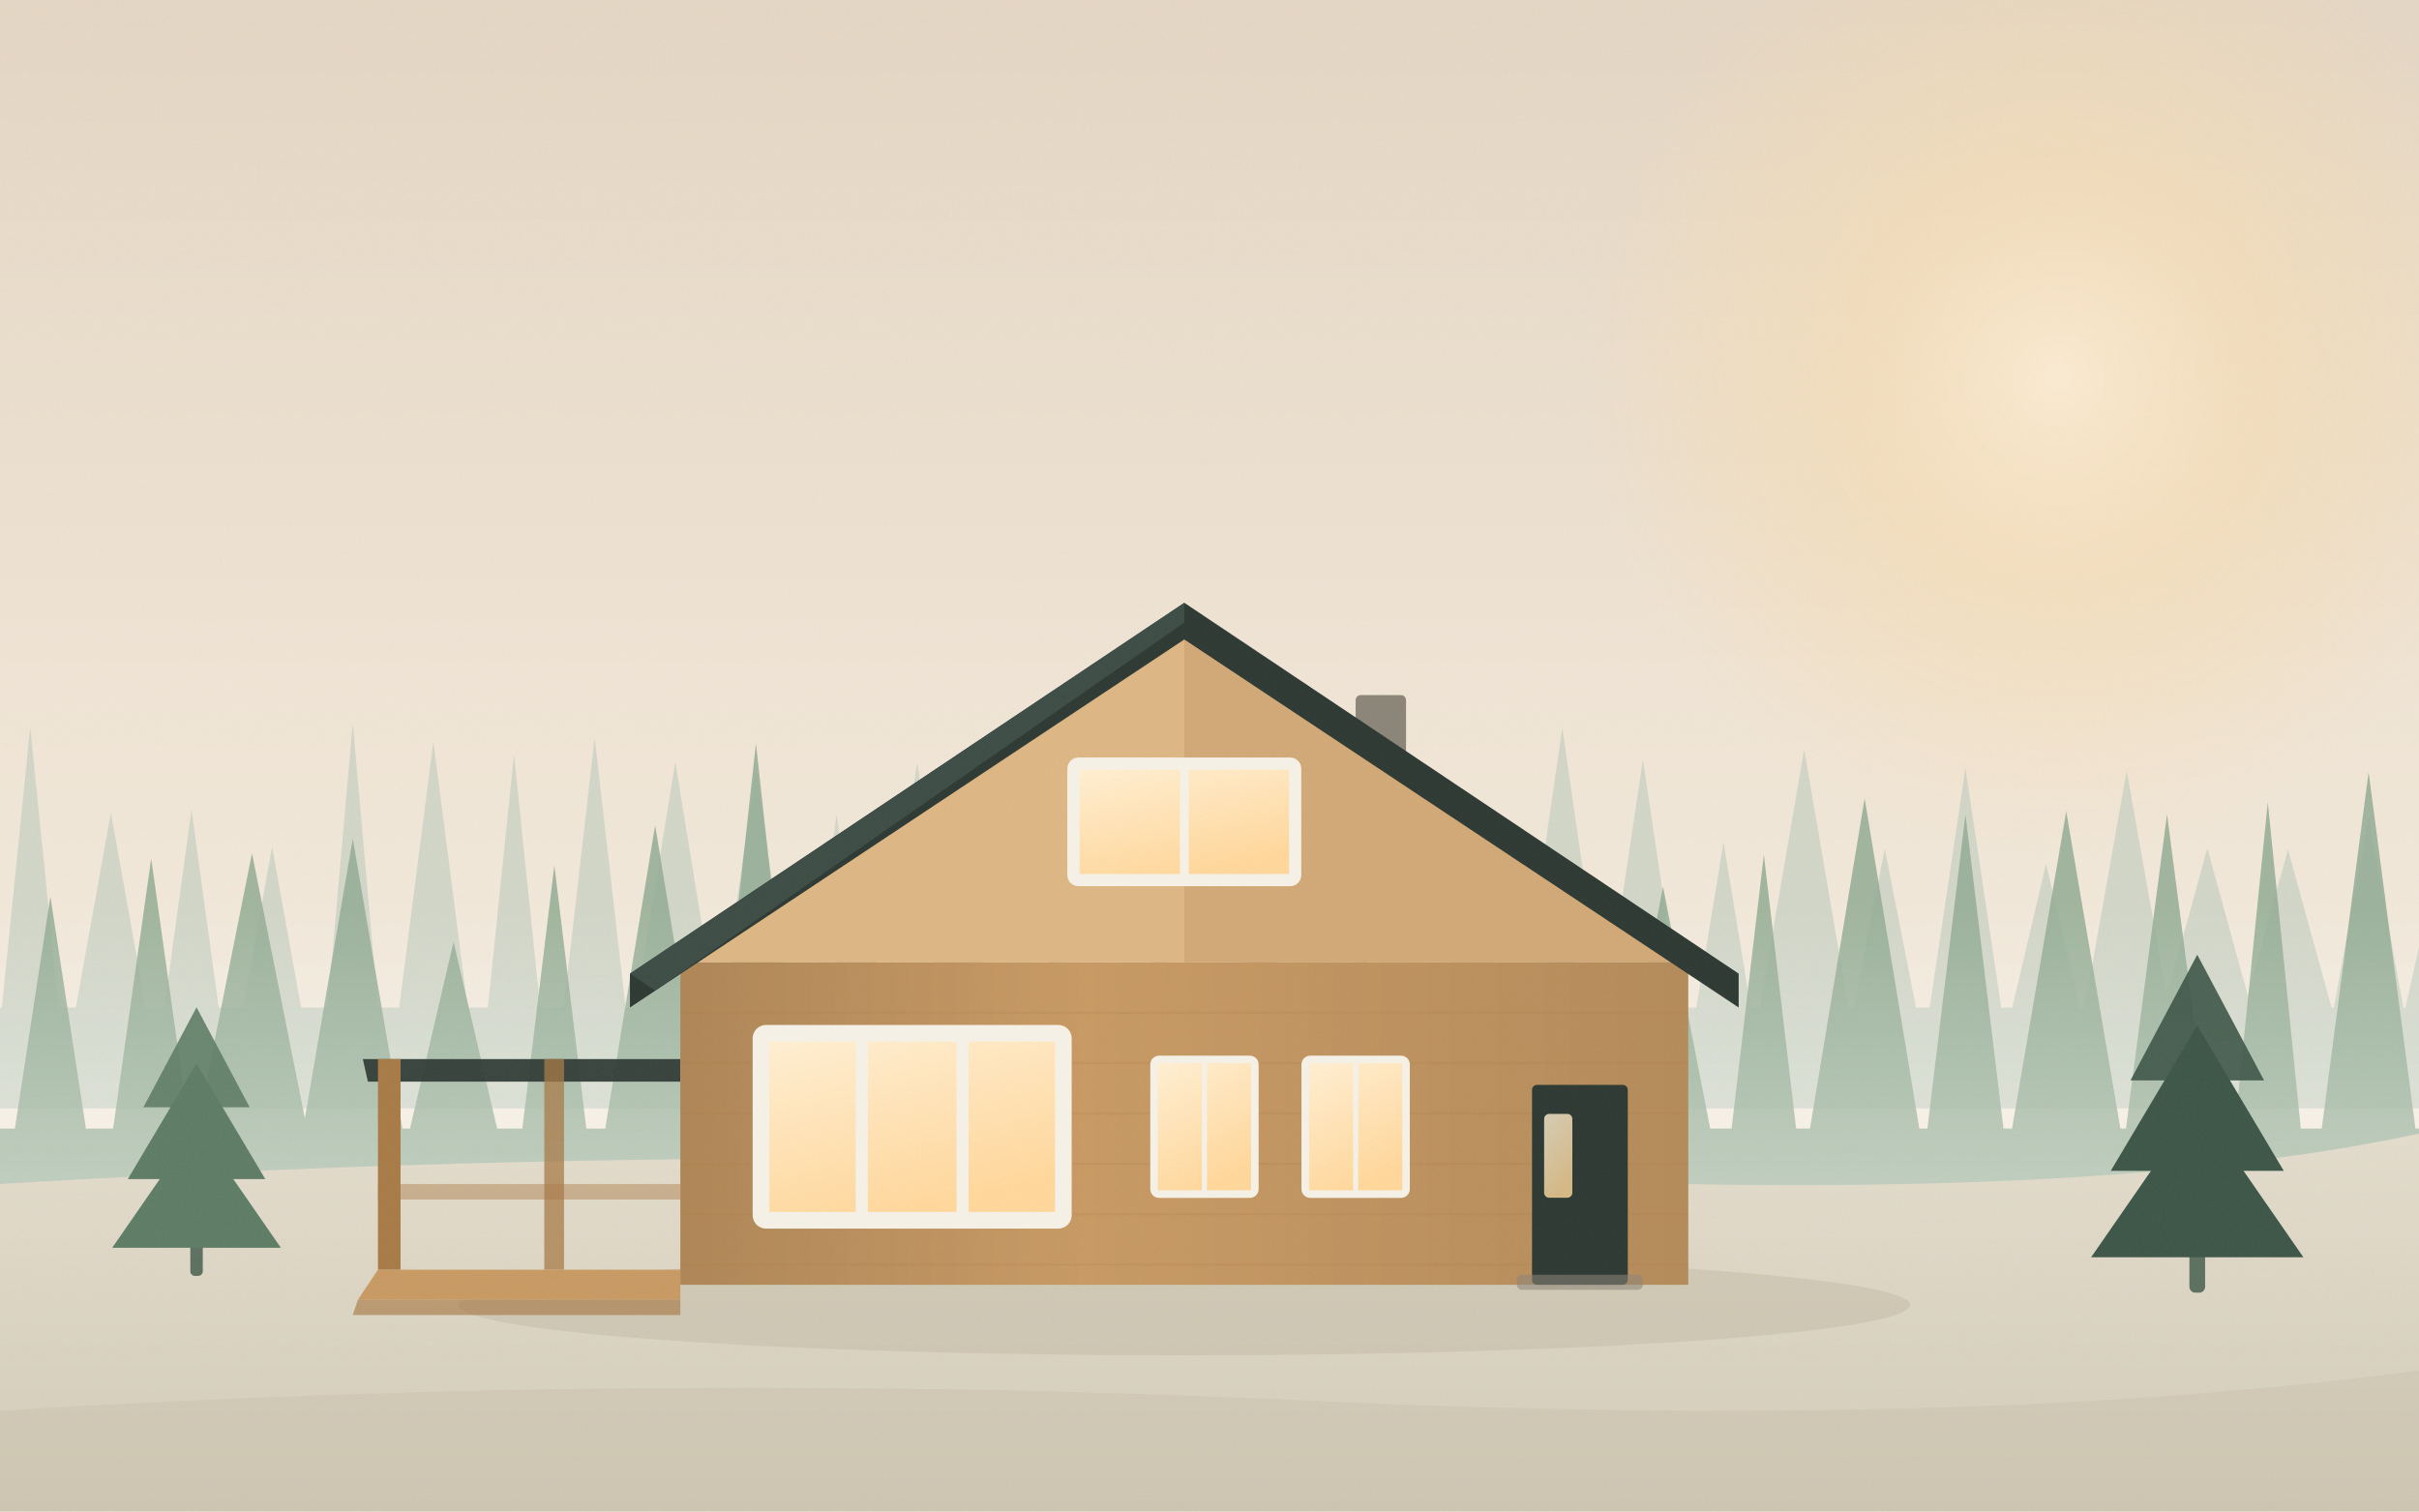
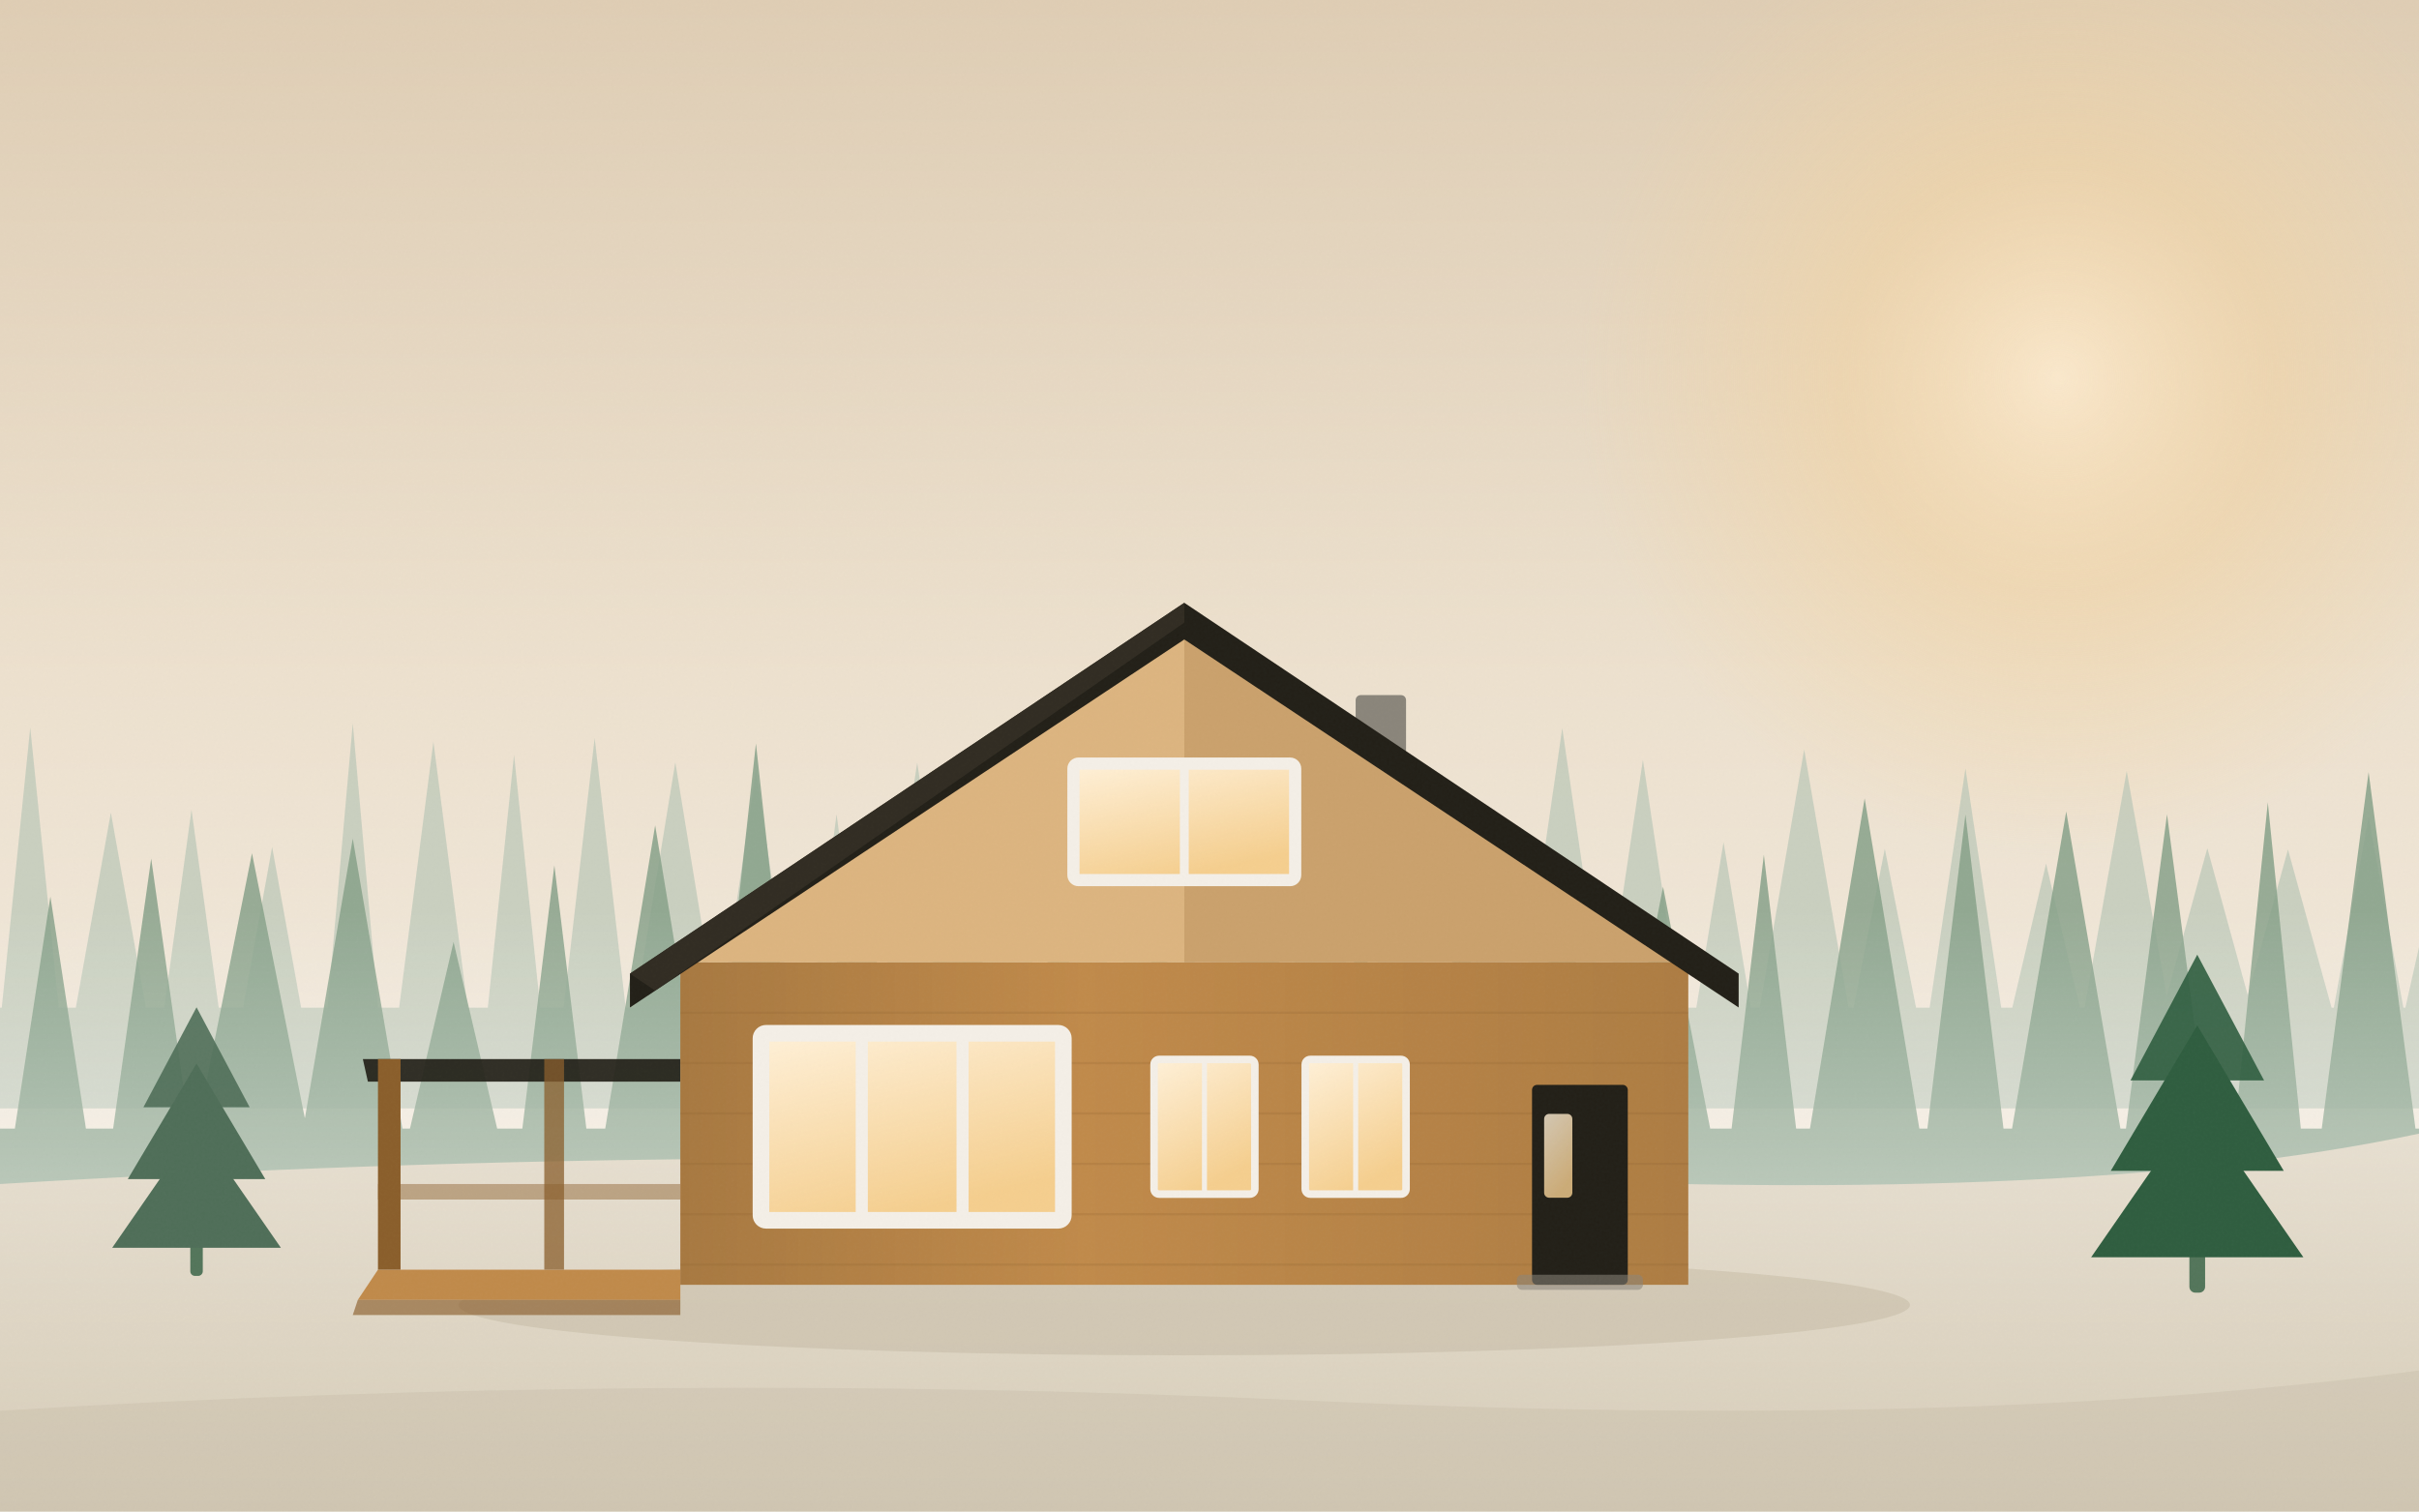
<svg xmlns="http://www.w3.org/2000/svg" viewBox="0 0 960 600" role="img" aria-label="Каркасный дом КД-36, 8×8 м, 96 м²">
  <defs>
    <linearGradient id="sky" x1="0" y1="0" x2="0" y2="1">
-       <stop offset="0" stop-color="#E4D6C3" />
-       <stop offset=".45" stop-color="#EFE4D4" />
-       <stop offset="1" stop-color="#F6F1E7" />
+       <stop offset="0" stop-color="#DFCDB4" />
+       <stop offset=".45" stop-color="#EDE1CE" />
+       <stop offset="1" stop-color="#F4EFE7" />
    </linearGradient>
    <radialGradient id="sunGlow" cx=".5" cy=".5" r=".5">
-       <stop offset="0" stop-color="#FBEBD2" stop-opacity=".95" />
-       <stop offset=".45" stop-color="#F7DCB0" stop-opacity=".55" />
-       <stop offset="1" stop-color="#F7DCB0" stop-opacity="0" />
+       <stop offset="0" stop-color="#FBE9CC" stop-opacity=".95" />
+       <stop offset=".45" stop-color="#F2D3A2" stop-opacity=".55" />
+       <stop offset="1" stop-color="#F2D3A2" stop-opacity="0" />
    </radialGradient>
    <linearGradient id="glassGrad" x1="0" y1="0" x2=".4" y2="1">
-       <stop offset="0" stop-color="#FFF0D4" />
-       <stop offset="1" stop-color="#FFD79B" />
+       <stop offset="0" stop-color="#FFF1D8" />
+       <stop offset="1" stop-color="#F5CE8E" />
    </linearGradient>
    <linearGradient id="wallShade" x1="0" y1="0" x2="1" y2="0">
      <stop offset="0" stop-color="#000" stop-opacity=".13" />
      <stop offset=".4" stop-color="#000" stop-opacity="0" />
      <stop offset="1" stop-color="#000" stop-opacity=".10" />
    </linearGradient>
    <linearGradient id="mist" x1="0" y1="0" x2="0" y2="1">
      <stop offset="0" stop-color="#fff" stop-opacity="0" />
      <stop offset="1" stop-color="#fff" stop-opacity=".55" />
    </linearGradient>
    <linearGradient id="groundGrad" x1="0" y1="0" x2="0" y2="1">
-       <stop offset="0" stop-color="#E3DCCC" />
-       <stop offset="1" stop-color="#D3CBB8" />
+       <stop offset="0" stop-color="#E7DFD0" />
+       <stop offset="1" stop-color="#D6CCB8" />
    </linearGradient>
    <filter id="grain">
      <feTurbulence type="fractalNoise" baseFrequency=".9" numOctaves="2" stitchTiles="stitch" />
      <feColorMatrix type="saturate" values="0" />
      <feComponentTransfer>
        <feFuncA type="linear" slope=".055" />
      </feComponentTransfer>
    </filter>
    <filter id="soft">
      <feGaussianBlur stdDeviation="6" />
    </filter>
  </defs>
  <rect width="960" height="600" fill="url(#sky)" />
  <circle cx="816.682" cy="150" r="190" fill="url(#sunGlow)" />
-   <path d="M-20 440 L-36.7 400.0 L-20.0 313.0 L-3.3 400.0 L0.7 400.0 L12.0 288.8 L23.3 400.0 L30.1 400.0 L44.0 322.6 L57.9 400.0 L65.2 400.0 L76.0 321.4 L86.8 400.0 L96.5 400.0 L108.0 336.2 L119.5 400.0 L130.0 400.0 L140.0 287.1 L150.0 400.0 L158.4 400.0 L172.0 294.4 L185.6 400.0 L193.6 400.0 L204.0 299.6 L214.4 400.0 L223.7 400.0 L236.0 292.9 L248.3 400.0 L252.1 400.0 L268.0 302.6 L283.9 400.0 L286.3 400.0 L300.0 305.3 L313.7 400.0 L322.0 400.0 L332.0 323.2 L342.0 400.0 L349.3 400.0 L364.0 302.7 L378.7 400.0 L378.4 400.0 L396.0 316.1 L413.6 400.0 L414.3 400.0 L428.0 298.2 L441.7 400.0 L443.0 400.0 L460.0 293.2 L477.0 400.0 L477.4 400.0 L492.0 310.6 L506.6 400.0 L511.2 400.0 L524.0 310.8 L536.8 400.0 L545.1 400.0 L556.0 289.1 L566.9 400.0 L574.5 400.0 L588.0 344.0 L601.5 400.0 L603.9 400.0 L620.0 289.0 L636.1 400.0 L637.3 400.0 L652.0 301.6 L666.7 400.0 L673.2 400.0 L684.0 334.3 L694.8 400.0 L698.4 400.0 L716.0 297.5 L733.6 400.0 L735.6 400.0 L748.0 336.9 L760.4 400.0 L765.8 400.0 L780.0 305.0 L794.2 400.0 L798.6 400.0 L812.0 342.8 L825.4 400.0 L827.3 400.0 L844.0 306.0 L860.7 400.0 L858.6 400.0 L876.0 336.7 L893.4 400.0 L890.7 400.0 L908.0 337.2 L925.3 400.0 L926.2 400.0 L940.0 324.3 L953.8 400.0 L954.6 400.0 L972.0 322.5 L989.4 400.0 L1000 440 Z" fill="#C3CEC0" opacity="0.7" />
-   <path d="M-20 488 L-37.6 448.0 L-20.0 352.9 L-2.4 448.0 L5.9 448.0 L20.0 355.9 L34.1 448.0 L44.9 448.0 L60.0 340.8 L75.1 448.0 L78.2 448.0 L100.0 338.7 L121.8 448.0 L120.3 448.0 L140.0 332.9 L159.7 448.0 L162.7 448.0 L180.0 373.9 L197.3 448.0 L207.3 448.0 L220.0 343.5 L232.7 448.0 L240.2 448.0 L260.0 327.6 L279.8 448.0 L283.2 448.0 L300.0 295.1 L316.8 448.0 L318.8 448.0 L340.0 342.5 L361.2 448.0 L358.4 448.0 L380.0 325.6 L401.6 448.0 L404.3 448.0 L420.0 357.2 L435.7 448.0 L442.8 448.0 L460.0 366.7 L477.2 448.0 L484.8 448.0 L500.0 312.5 L515.2 448.0 L524.3 448.0 L540.0 368.3 L555.7 448.0 L563.2 448.0 L580.0 363.2 L596.8 448.0 L601.4 448.0 L620.0 355.3 L638.6 448.0 L641.3 448.0 L660.0 352.0 L678.7 448.0 L687.2 448.0 L700.0 339.3 L712.8 448.0 L718.3 448.0 L740.0 316.9 L761.7 448.0 L764.9 448.0 L780.0 323.3 L795.1 448.0 L798.5 448.0 L820.0 322.1 L841.5 448.0 L843.7 448.0 L860.0 323.2 L876.3 448.0 L886.9 448.0 L900.0 318.5 L913.1 448.0 L921.4 448.0 L940.0 306.5 L958.6 448.0 L966.2 448.0 L980.0 311.5 L993.8 448.0 L1000 488 Z" fill="#93AB94" opacity="0.85" />
+   <path d="M-20 440 L-36.7 400.0 L-20.0 313.0 L-3.3 400.0 L0.7 400.0 L12.0 288.8 L23.3 400.0 L30.1 400.0 L44.0 322.6 L57.9 400.0 L65.2 400.0 L76.0 321.4 L86.8 400.0 L96.5 400.0 L108.0 336.2 L119.5 400.0 L130.0 400.0 L140.0 287.1 L150.0 400.0 L158.4 400.0 L172.0 294.4 L185.6 400.0 L193.6 400.0 L204.0 299.6 L214.4 400.0 L223.7 400.0 L236.0 292.9 L248.3 400.0 L252.1 400.0 L268.0 302.6 L283.9 400.0 L286.3 400.0 L300.0 305.3 L313.7 400.0 L322.0 400.0 L332.0 323.2 L342.0 400.0 L349.3 400.0 L364.0 302.7 L378.7 400.0 L378.4 400.0 L396.0 316.1 L413.6 400.0 L414.3 400.0 L428.0 298.2 L441.7 400.0 L443.0 400.0 L460.0 293.2 L477.0 400.0 L477.4 400.0 L492.0 310.6 L506.6 400.0 L511.2 400.0 L524.0 310.8 L536.8 400.0 L545.1 400.0 L556.0 289.1 L566.9 400.0 L574.5 400.0 L588.0 344.0 L601.5 400.0 L603.9 400.0 L620.0 289.0 L636.1 400.0 L637.3 400.0 L652.0 301.6 L666.7 400.0 L673.2 400.0 L684.0 334.3 L694.8 400.0 L698.4 400.0 L716.0 297.5 L733.6 400.0 L735.6 400.0 L748.0 336.9 L760.4 400.0 L765.8 400.0 L780.0 305.0 L794.2 400.0 L798.6 400.0 L812.0 342.8 L825.4 400.0 L827.3 400.0 L844.0 306.0 L860.7 400.0 L858.6 400.0 L876.0 336.7 L893.4 400.0 L890.7 400.0 L908.0 337.2 L925.3 400.0 L926.2 400.0 L940.0 324.3 L953.8 400.0 L954.6 400.0 L972.0 322.5 L989.4 400.0 L1000 440 Z" fill="#B9C6B7" opacity="0.7" />
+   <path d="M-20 488 L-37.6 448.0 L-20.0 352.9 L-2.4 448.0 L5.9 448.0 L20.0 355.9 L34.1 448.0 L44.9 448.0 L60.0 340.8 L75.1 448.0 L78.2 448.0 L100.0 338.7 L121.8 448.0 L120.3 448.0 L140.0 332.9 L159.7 448.0 L162.7 448.0 L180.0 373.9 L197.3 448.0 L207.3 448.0 L220.0 343.5 L232.7 448.0 L240.2 448.0 L260.0 327.6 L279.8 448.0 L283.2 448.0 L300.0 295.1 L316.8 448.0 L318.8 448.0 L340.0 342.5 L361.2 448.0 L358.4 448.0 L380.0 325.6 L401.6 448.0 L404.3 448.0 L420.0 357.2 L435.7 448.0 L442.8 448.0 L460.0 366.7 L477.2 448.0 L484.8 448.0 L500.0 312.5 L515.2 448.0 L524.3 448.0 L540.0 368.3 L555.7 448.0 L563.2 448.0 L580.0 363.2 L596.8 448.0 L601.4 448.0 L620.0 355.3 L638.6 448.0 L641.3 448.0 L660.0 352.0 L678.7 448.0 L687.2 448.0 L700.0 339.3 L712.8 448.0 L718.3 448.0 L740.0 316.9 L761.7 448.0 L764.9 448.0 L780.0 323.3 L795.1 448.0 L798.5 448.0 L820.0 322.1 L841.5 448.0 L843.7 448.0 L860.0 323.2 L876.3 448.0 L886.9 448.0 L900.0 318.5 L913.1 448.0 L921.4 448.0 L940.0 306.5 L958.6 448.0 L966.2 448.0 L980.0 311.5 L993.8 448.0 L1000 488 Z" fill="#87A189" opacity="0.85" />
  <rect x="0" y="360" width="960" height="130" fill="url(#mist)" opacity=".7" />
  <path d="M0 470 Q300 452 560 466 T960 450 V600 H0 Z" fill="url(#groundGrad)" />
  <g transform="translate(78 504) scale(0.62)">
-     <rect x="-4" y="-24" width="8" height="28" rx="3" fill="#3E5748" opacity=".8" />
-     <path d="M0 -168 L34 -104 H-34 Z" fill="#5F7D66" opacity=".9" />
-     <path d="M0 -132 L44 -58 H-44 Z" fill="#5F7D66" />
-     <path d="M0 -92 L54 -14 H-54 Z" fill="#5F7D66" />
+     <rect x="-4" y="-24" width="8" height="28" rx="3" fill="#2F5D3F" opacity=".8" />
+     <path d="M0 -168 L34 -104 H-34 Z" fill="#4F6E58" opacity=".9" />
+     <path d="M0 -132 L44 -58 H-44 Z" fill="#4F6E58" />
+     <path d="M0 -92 L54 -14 H-54 Z" fill="#4F6E58" />
  </g>
  <g>
-     <ellipse cx="470" cy="518" rx="288" ry="20" fill="#BFB7A2" opacity=".45" />
+     <ellipse cx="470" cy="518" rx="288" ry="20" fill="#C0B6A0" opacity=".45" />
    <g>
-       <path d="M150 504 H270 V516 H142 Z" fill="#C89A64" />
-       <path d="M142 516 H270 v6 H140 Z" fill="#A87B47" opacity=".65" />
-       <path d="M144 420.4 H270 v8.96 H146 Z" fill="#2E3A33" opacity=".92" />
-       <rect x="150" y="420.4" width="8.96" height="83.6" fill="#A87B47" />
-       <rect x="216" y="420.4" width="7.84" height="83.6" fill="#A87B47" opacity=".75" />
-       <rect x="150" y="470" width="120" height="6.16" fill="#A87B47" opacity=".45" />
+       <path d="M150 504 H270 V516 H142 Z" fill="#C08A4A" />
+       <path d="M142 516 H270 v6 H140 Z" fill="#8A5E2B" opacity=".65" />
+       <path d="M144 420.4 H270 v8.96 H146 Z" fill="#221F17" opacity=".92" />
+       <rect x="150" y="420.4" width="8.96" height="83.6" fill="#8A5E2B" />
+       <rect x="216" y="420.4" width="7.84" height="83.6" fill="#8A5E2B" opacity=".75" />
+       <rect x="150" y="470" width="120" height="6.16" fill="#8A5E2B" opacity=".45" />
    </g>
-     <rect x="538" y="275.92" width="20" height="84.32" rx="2" fill="#8C8578" />
-     <rect x="270" y="382" width="400" height="128" fill="#C89A64" />
-     <polygon points="270,382 470,246 670,382" fill="#DDB684" />
-     <polygon points="470,246 670,382 470,382" fill="#A87B47" opacity=".22" />
+     <rect x="538" y="275.92" width="20" height="84.32" rx="2" fill="#8A857A" />
+     <rect x="270" y="382" width="400" height="128" fill="#C08A4A" />
+     <polygon points="270,382 470,246 670,382" fill="#DCB47F" />
+     <polygon points="470,246 670,382 470,382" fill="#8A5E2B" opacity=".22" />
    <rect x="270" y="382" width="400" height="128" fill="url(#wallShade)" />
-     <line x1="270" y1="402" x2="670" y2="402" stroke="#A87B47" stroke-width=".9" opacity=".2" />
-     <line x1="270" y1="422" x2="670" y2="422" stroke="#A87B47" stroke-width=".9" opacity=".2" />
-     <line x1="270" y1="442" x2="670" y2="442" stroke="#A87B47" stroke-width=".9" opacity=".2" />
-     <line x1="270" y1="462" x2="670" y2="462" stroke="#A87B47" stroke-width=".9" opacity=".2" />
-     <line x1="270" y1="482" x2="670" y2="482" stroke="#A87B47" stroke-width=".9" opacity=".2" />
-     <line x1="270" y1="502" x2="670" y2="502" stroke="#A87B47" stroke-width=".9" opacity=".2" />
-     <path d="M250 386.48 L470 239.28 L690 386.48 L690 399.92 L470 253.84 L250 399.92 Z" fill="#2E3A33" />
-     <path d="M250 386.48 L470 239.28 L470 247.12 L260 393.2  Z" fill="#3F5049" opacity=".9" />
+     <line x1="270" y1="402" x2="670" y2="402" stroke="#8A5E2B" stroke-width=".9" opacity=".2" />
+     <line x1="270" y1="422" x2="670" y2="422" stroke="#8A5E2B" stroke-width=".9" opacity=".2" />
+     <line x1="270" y1="442" x2="670" y2="442" stroke="#8A5E2B" stroke-width=".9" opacity=".2" />
+     <line x1="270" y1="462" x2="670" y2="462" stroke="#8A5E2B" stroke-width=".9" opacity=".2" />
+     <line x1="270" y1="482" x2="670" y2="482" stroke="#8A5E2B" stroke-width=".9" opacity=".2" />
+     <line x1="270" y1="502" x2="670" y2="502" stroke="#8A5E2B" stroke-width=".9" opacity=".2" />
+     <path d="M250 386.48 L470 239.28 L690 386.48 L690 399.92 L470 253.84 L250 399.92 Z" fill="#221F17" />
+     <path d="M250 386.48 L470 239.28 L470 247.12 L260 393.2  Z" fill="#332E23" opacity=".9" />
    <g>
      <rect x="426" y="303.12" width="88" height="46.24" rx="2" fill="url(#glassGrad)" />
-       <line x1="470" y1="303.12" x2="470" y2="349.36" stroke="#F6F1E7" stroke-width="3.52" />
-       <rect x="426" y="303.12" width="88" height="46.24" rx="2" fill="none" stroke="#F6F1E7" stroke-width="4.84" />
+       <line x1="470" y1="303.12" x2="470" y2="349.36" stroke="#F4EFE7" stroke-width="3.52" />
+       <rect x="426" y="303.12" width="88" height="46.24" rx="2" fill="none" stroke="#F4EFE7" stroke-width="4.84" />
    </g>
    <g>
      <rect x="302" y="410.16" width="120" height="74.24" rx="2" fill="url(#glassGrad)" />
-       <line x1="342" y1="410.16" x2="342" y2="484.4" stroke="#F6F1E7" stroke-width="4.8" />
-       <line x1="382" y1="410.16" x2="382" y2="484.4" stroke="#F6F1E7" stroke-width="4.8" />
-       <rect x="302" y="410.16" width="120" height="74.24" rx="2" fill="none" stroke="#F6F1E7" stroke-width="6.6" />
+       <line x1="342" y1="410.16" x2="342" y2="484.4" stroke="#F4EFE7" stroke-width="4.8" />
+       <line x1="382" y1="410.16" x2="382" y2="484.4" stroke="#F4EFE7" stroke-width="4.8" />
+       <rect x="302" y="410.16" width="120" height="74.24" rx="2" fill="none" stroke="#F4EFE7" stroke-width="6.6" />
    </g>
    <g>
      <rect x="458" y="420.554" width="40" height="53.453" rx="2" fill="url(#glassGrad)" />
-       <line x1="478" y1="420.554" x2="478" y2="474.006" stroke="#F6F1E7" stroke-width="2" />
-       <rect x="458" y="420.554" width="40" height="53.453" rx="2" fill="none" stroke="#F6F1E7" stroke-width="3" />
+       <line x1="478" y1="420.554" x2="478" y2="474.006" stroke="#F4EFE7" stroke-width="2" />
+       <rect x="458" y="420.554" width="40" height="53.453" rx="2" fill="none" stroke="#F4EFE7" stroke-width="3" />
    </g>
    <g>
      <rect x="518" y="420.554" width="40" height="53.453" rx="2" fill="url(#glassGrad)" />
-       <line x1="538" y1="420.554" x2="538" y2="474.006" stroke="#F6F1E7" stroke-width="2" />
-       <rect x="518" y="420.554" width="40" height="53.453" rx="2" fill="none" stroke="#F6F1E7" stroke-width="3" />
+       <line x1="538" y1="420.554" x2="538" y2="474.006" stroke="#F4EFE7" stroke-width="2" />
+       <rect x="518" y="420.554" width="40" height="53.453" rx="2" fill="none" stroke="#F4EFE7" stroke-width="3" />
    </g>
    <g>
-       <rect x="608" y="430.64" width="38" height="79.36" rx="2" fill="#2E3A33" />
+       <rect x="608" y="430.64" width="38" height="79.36" rx="2" fill="#221F17" />
      <rect x="612.8" y="442.16" width="11.2" height="33.28" rx="2" fill="url(#glassGrad)" opacity=".8" />
-       <rect x="602" y="506" width="50" height="6" rx="2" fill="#8C8578" opacity=".55" />
+       <rect x="602" y="506" width="50" height="6" rx="2" fill="#8A857A" opacity=".55" />
    </g>
  </g>
  <g transform="translate(872 510) scale(0.78)">
-     <rect x="-4" y="-24" width="8" height="28" rx="3" fill="#3E5748" opacity=".8" />
-     <path d="M0 -168 L34 -104 H-34 Z" fill="#3E5748" opacity=".9" />
-     <path d="M0 -132 L44 -58 H-44 Z" fill="#3E5748" />
-     <path d="M0 -92 L54 -14 H-54 Z" fill="#3E5748" />
+     <rect x="-4" y="-24" width="8" height="28" rx="3" fill="#2F5D3F" opacity=".8" />
+     <path d="M0 -168 L34 -104 H-34 Z" fill="#2F5D3F" opacity=".9" />
+     <path d="M0 -132 L44 -58 H-44 Z" fill="#2F5D3F" />
+     <path d="M0 -92 L54 -14 H-54 Z" fill="#2F5D3F" />
  </g>
-   <path d="M0 560 Q260 544 520 556 T960 544 V600 H0 Z" fill="#BFB7A2" opacity=".3" />
+   <path d="M0 560 Q260 544 520 556 T960 544 V600 H0 Z" fill="#C0B6A0" opacity=".3" />
  <rect width="960" height="600" filter="url(#grain)" opacity=".45" />
</svg>
